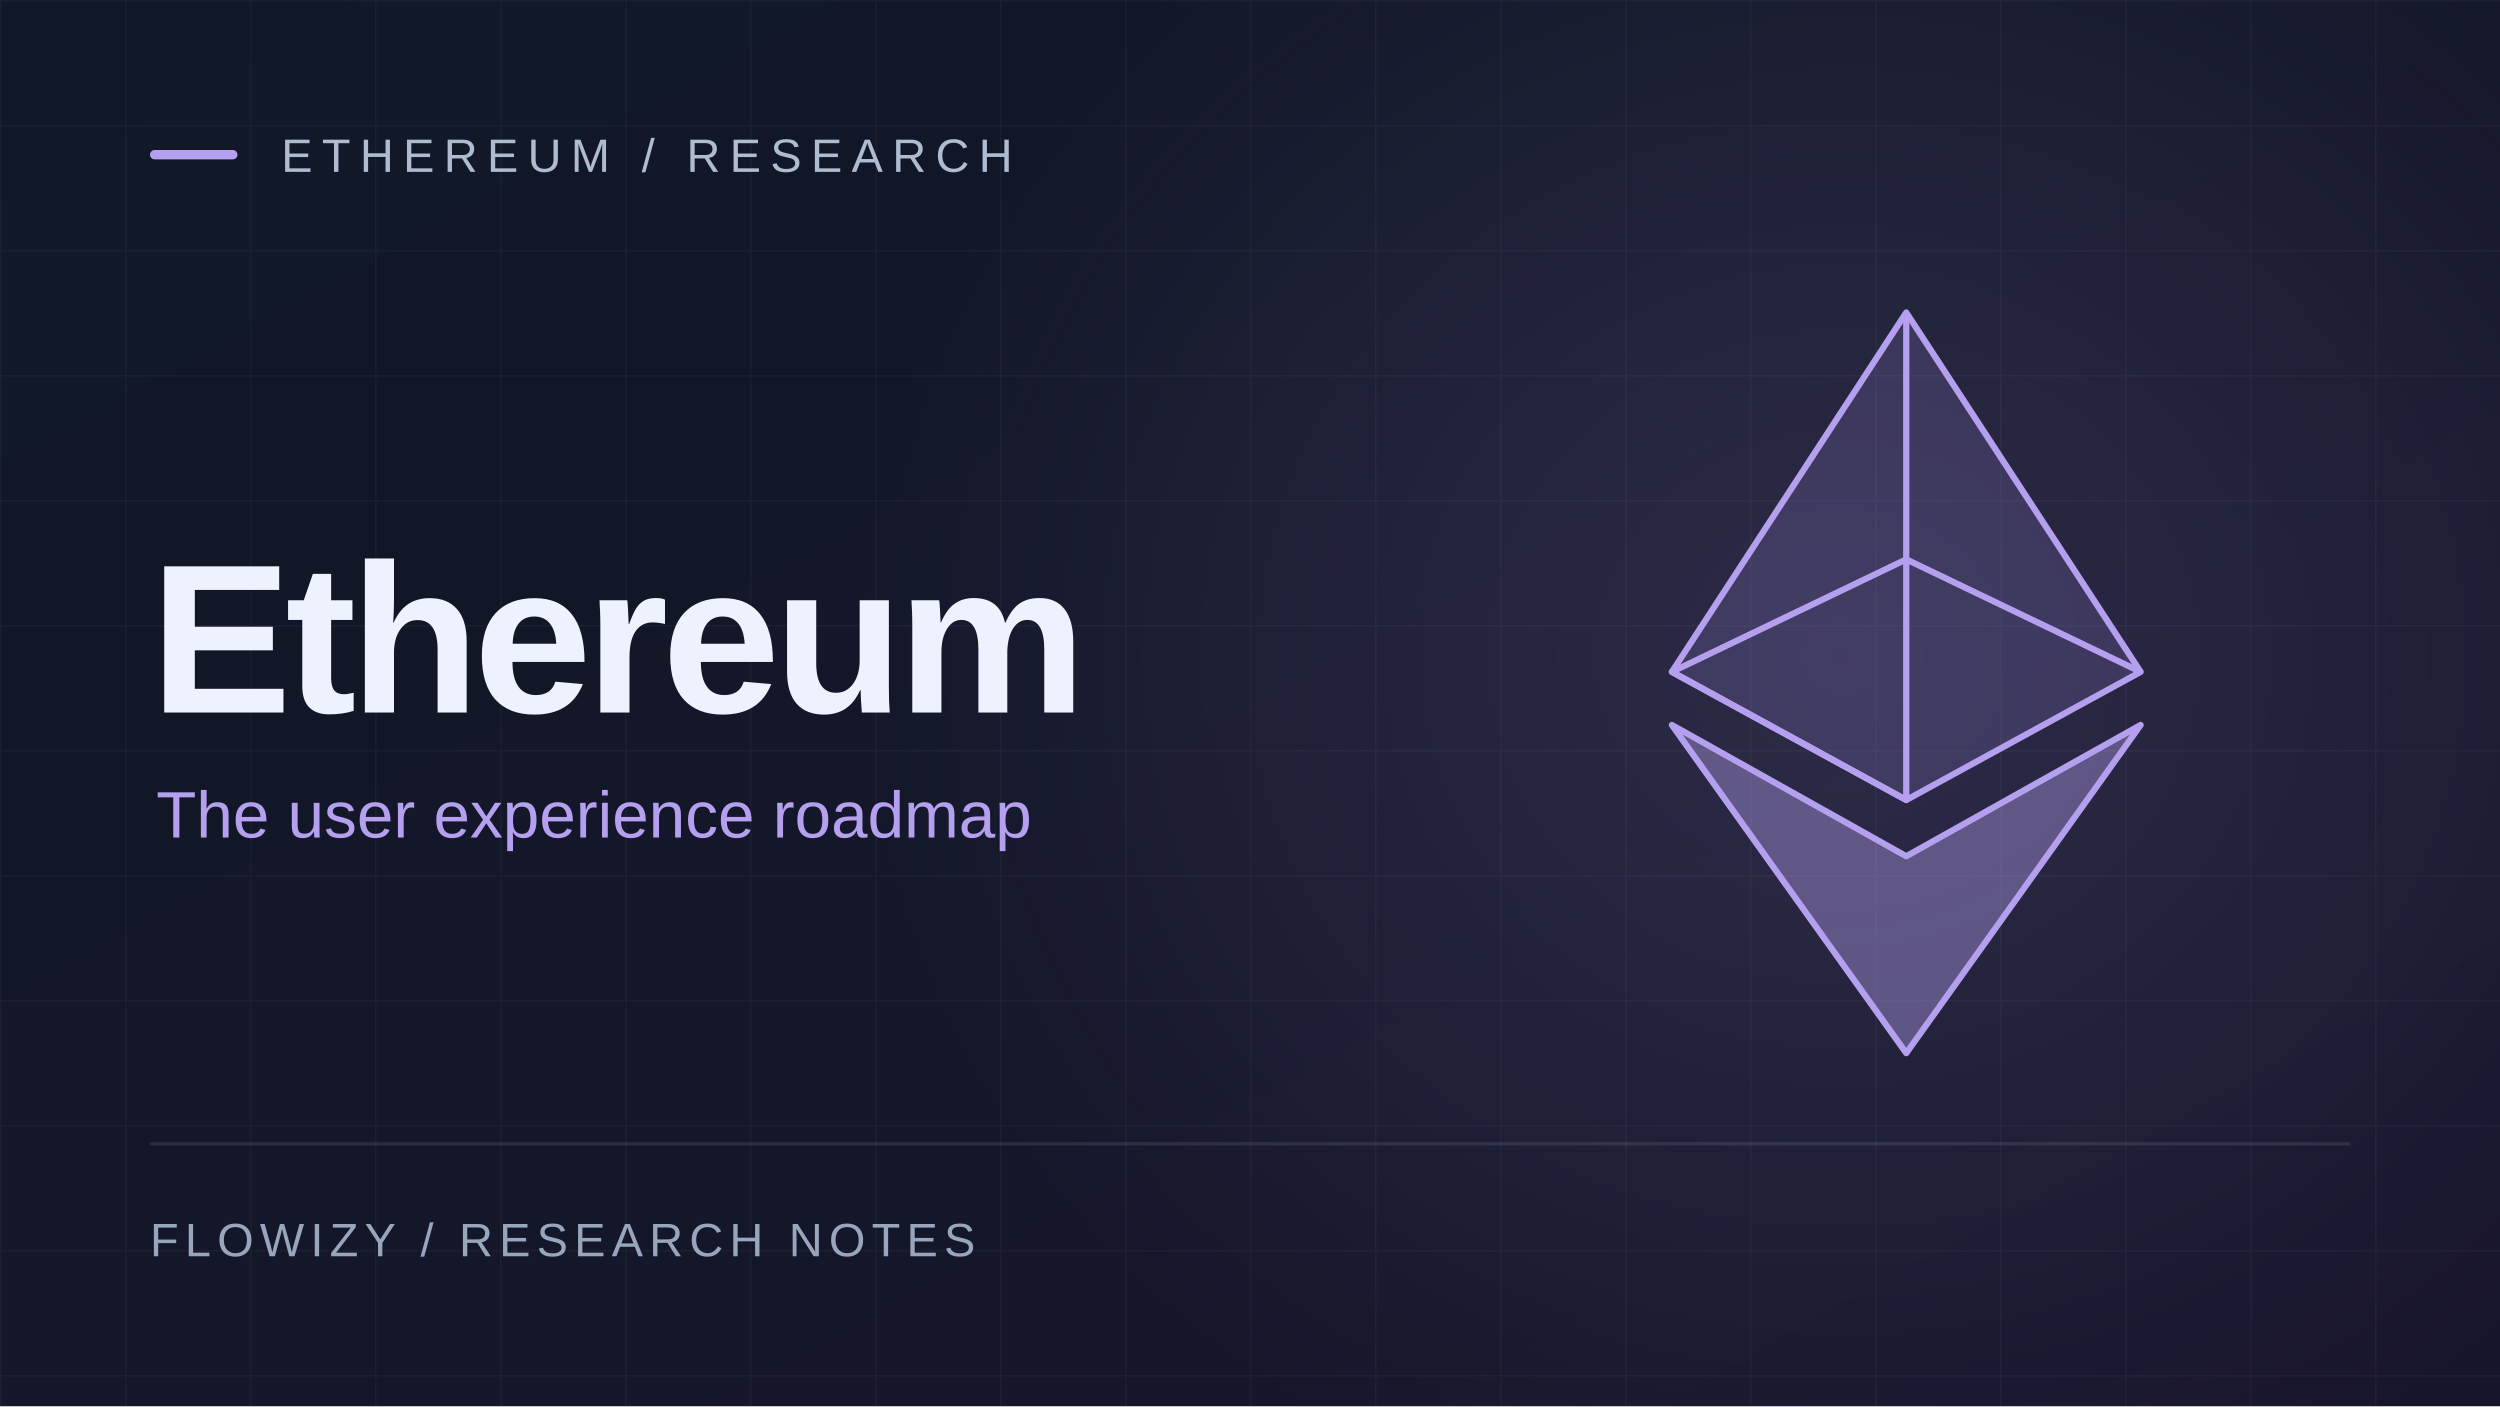
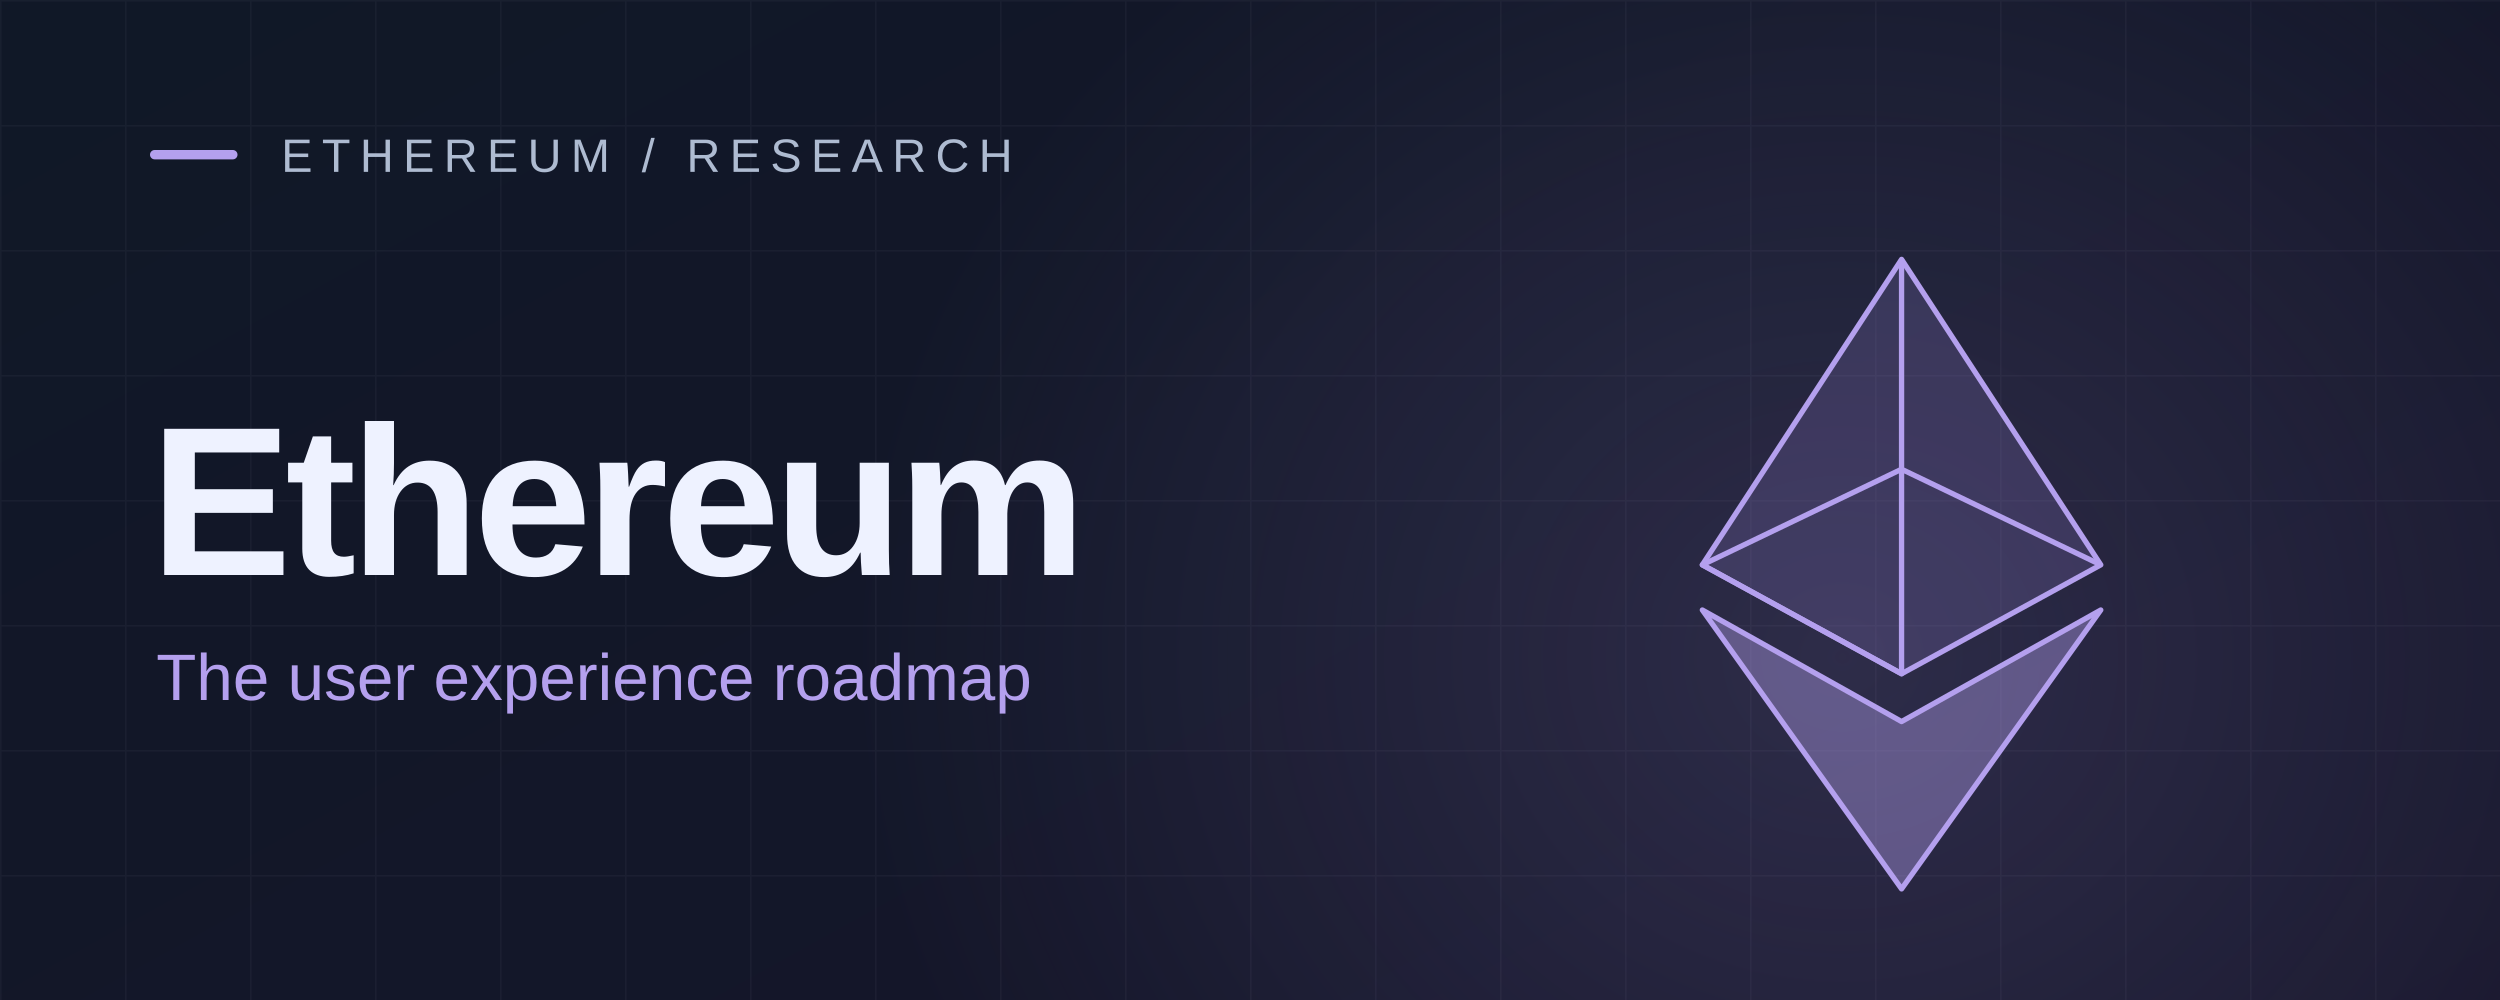
- <svg xmlns="http://www.w3.org/2000/svg" viewBox="0 0 800 450" width="800" height="450">
+ <svg xmlns="http://www.w3.org/2000/svg" viewBox="0 0 800 320" width="800" height="320">
  <defs>
    <linearGradient id="bg" x2="1" y2="1">
      <stop stop-color="#101827" />
      <stop offset="1" stop-color="#17152b" />
    </linearGradient>
    <radialGradient id="glow">
      <stop stop-color="#b4a0ee" stop-opacity=".16" />
      <stop offset="1" stop-color="#b4a0ee" stop-opacity="0" />
    </radialGradient>
    <pattern id="grid" width="40" height="40" patternUnits="userSpaceOnUse">
      <path d="M40 0H0V40" fill="none" stroke="#cad4ef" stroke-opacity=".045" />
    </pattern>
  </defs>
  <rect width="800" height="450" fill="url(#bg)" />
  <rect width="800" height="450" fill="url(#grid)" />
  <ellipse cx="590" cy="210" rx="320" ry="290" fill="url(#glow)" />
  <rect x="48" y="48" width="28" height="3" rx="1.5" fill="#b4a0ee" />
  <g font-family="Arial, Helvetica, sans-serif">
    <text x="90" y="55" fill="#aebbd1" font-size="15" letter-spacing="3">ETHEREUM / RESEARCH</text>
-     <text x="48" y="228" fill="#eef2ff" font-size="68" font-weight="700" letter-spacing="-2">Ethereum</text>
-     <text x="50" y="268" fill="#b4a0ee" font-size="21">The user experience roadmap</text>
+     <text x="48" y="184" fill="#eef2ff" font-size="68" font-weight="700" letter-spacing="-2">Ethereum</text>
+     <text x="50" y="224" fill="#b4a0ee" font-size="21">The user experience roadmap</text>
  </g>
-   <g stroke="#b4a0ee" stroke-width="2" stroke-linejoin="round">
-     <path d="M610 100L535 215L610 256L685 215Z" fill="#8271bb" fill-opacity=".25" />
-     <path d="M535 232L610 337L685 232L610 274Z" fill="#b4a0ee" fill-opacity=".4" />
-     <path d="M610 100V256L535 215L610 179L685 215" fill="none" />
+   <g transform="translate(90 -2) scale(.85)">
+     <g stroke="#b4a0ee" stroke-width="2" stroke-linejoin="round">
+       <path d="M610 100L535 215L610 256L685 215Z" fill="#8271bb" fill-opacity=".25" />
+       <path d="M535 232L610 337L685 232L610 274Z" fill="#b4a0ee" fill-opacity=".4" />
+       <path d="M610 100V256L535 215L610 179L685 215" fill="none" />
+     </g>
  </g>
-   <path d="M48 366H752" stroke="#cad4ef" stroke-opacity=".12" />
-   <text x="48" y="402" fill="#97a6bd" font-family="Arial, Helvetica, sans-serif" font-size="15" letter-spacing="2">FLOWIZY / RESEARCH NOTES</text>
</svg>
